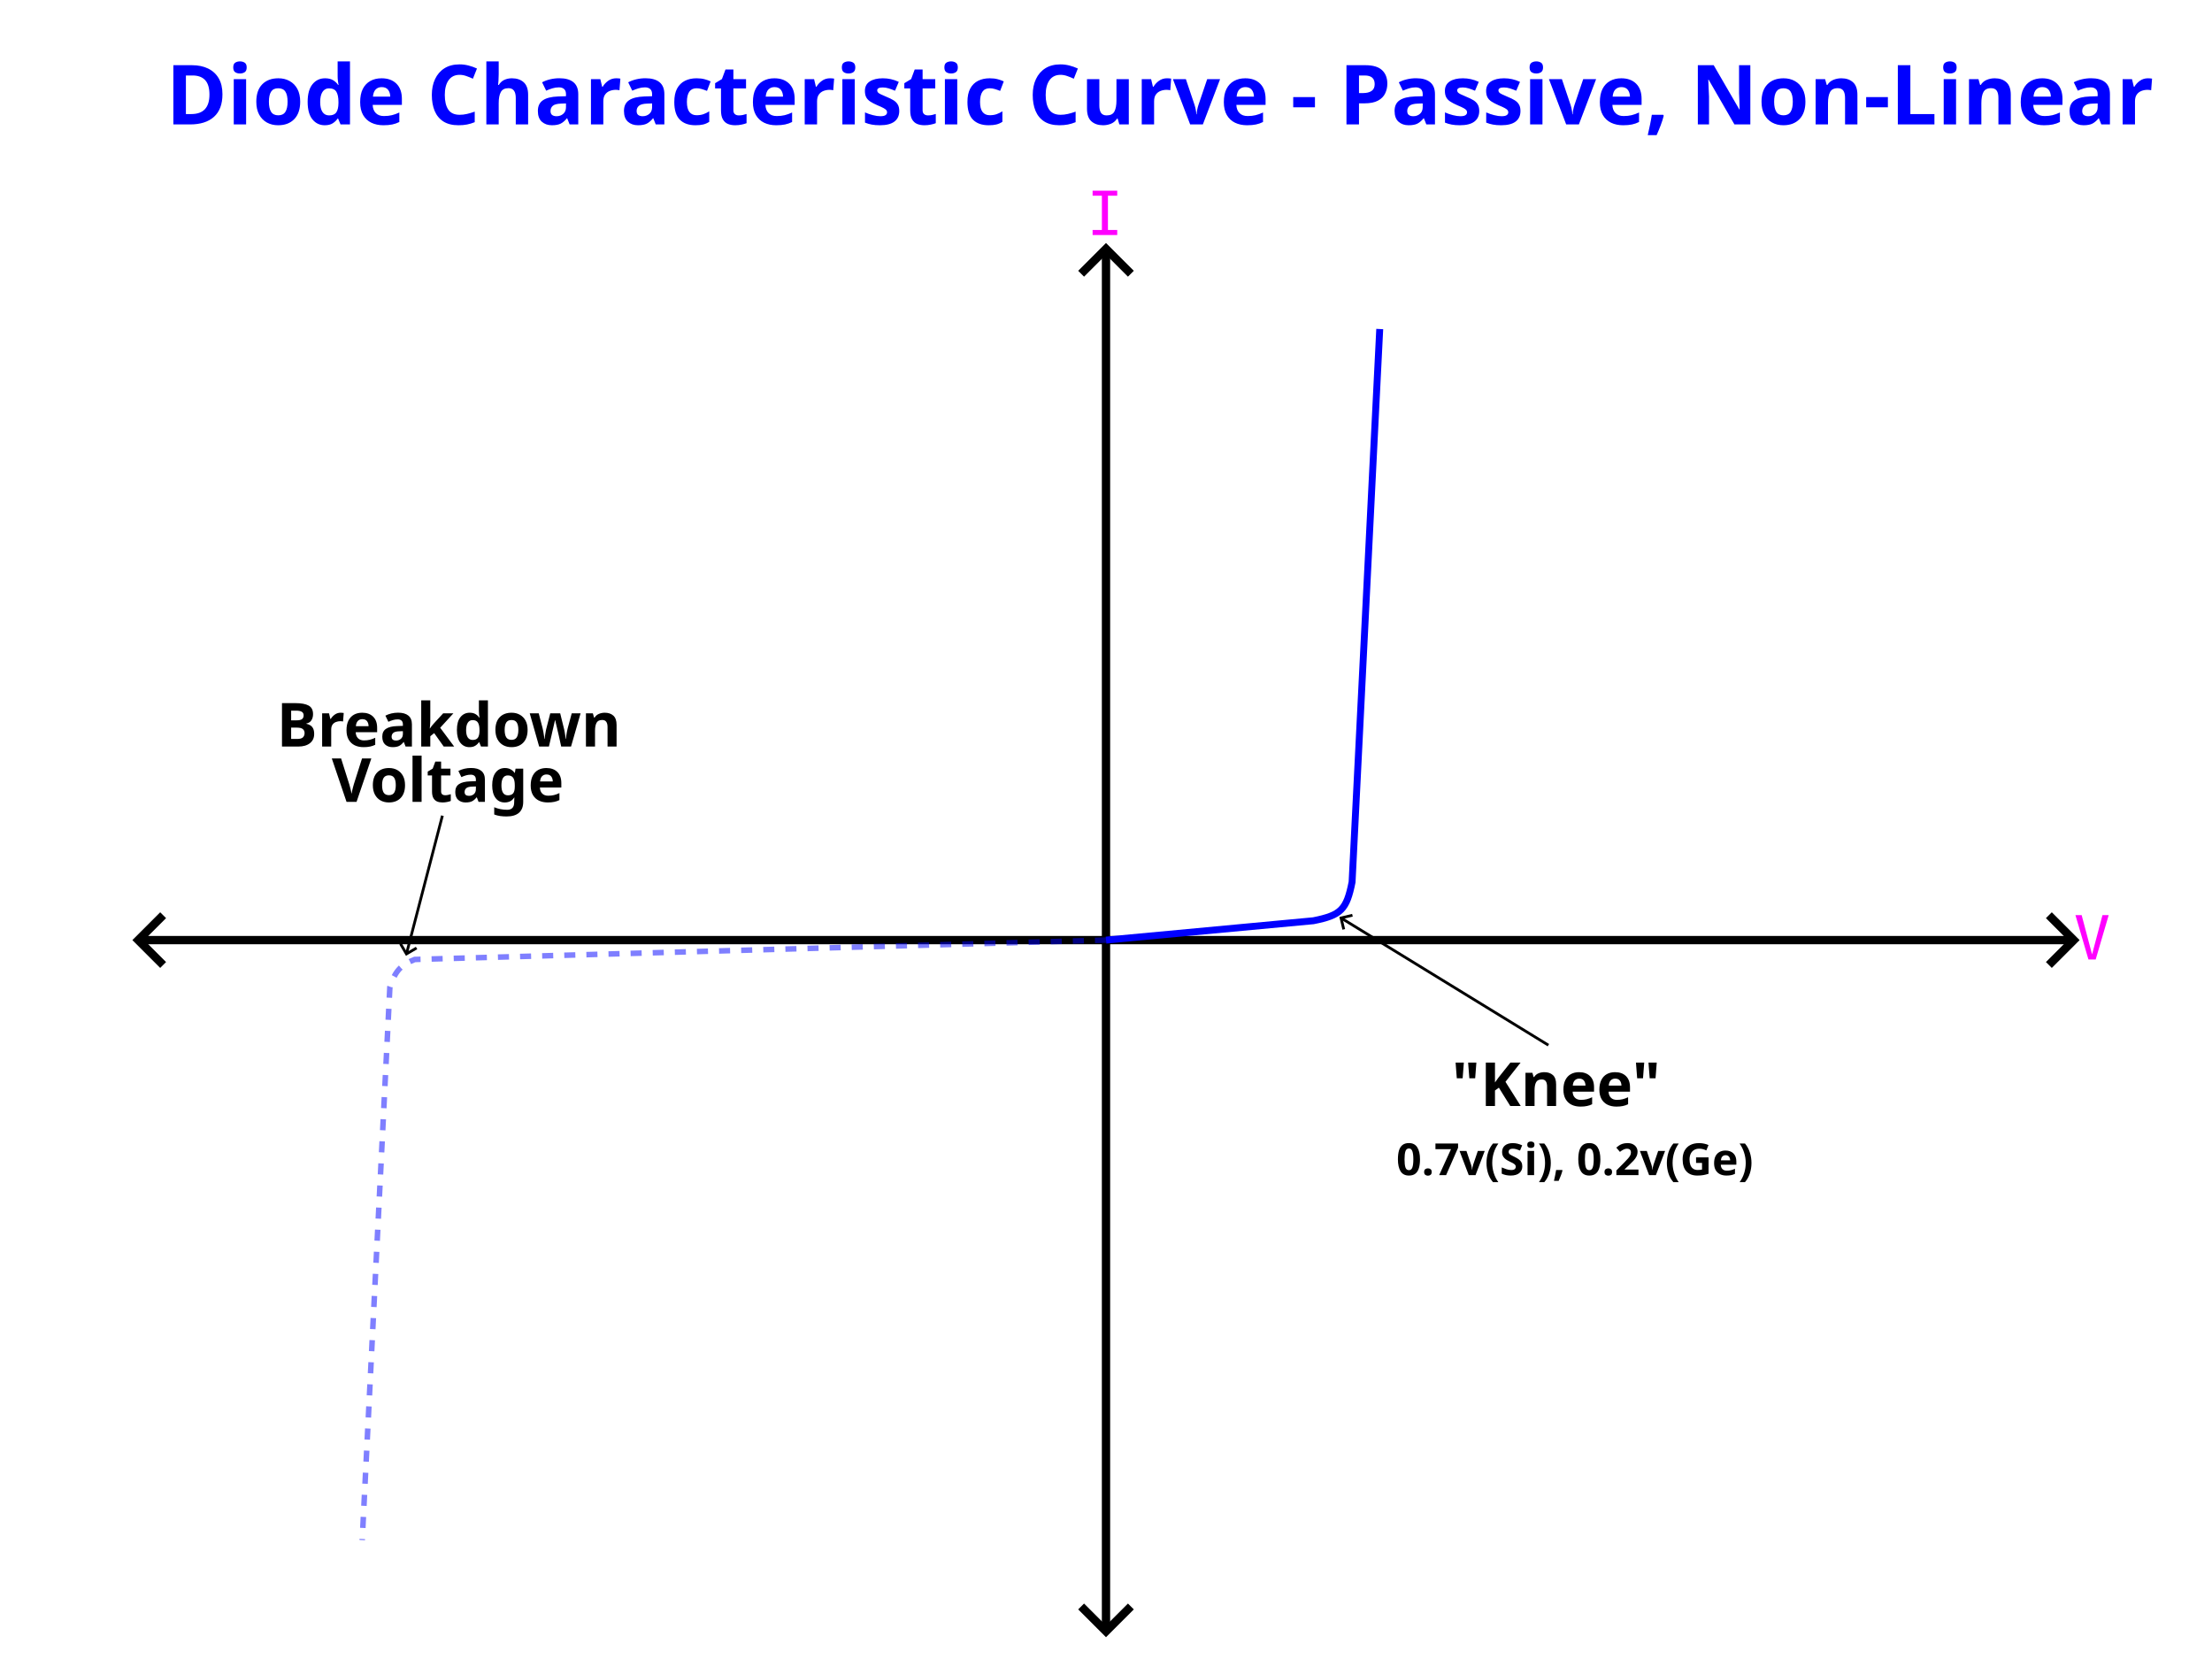
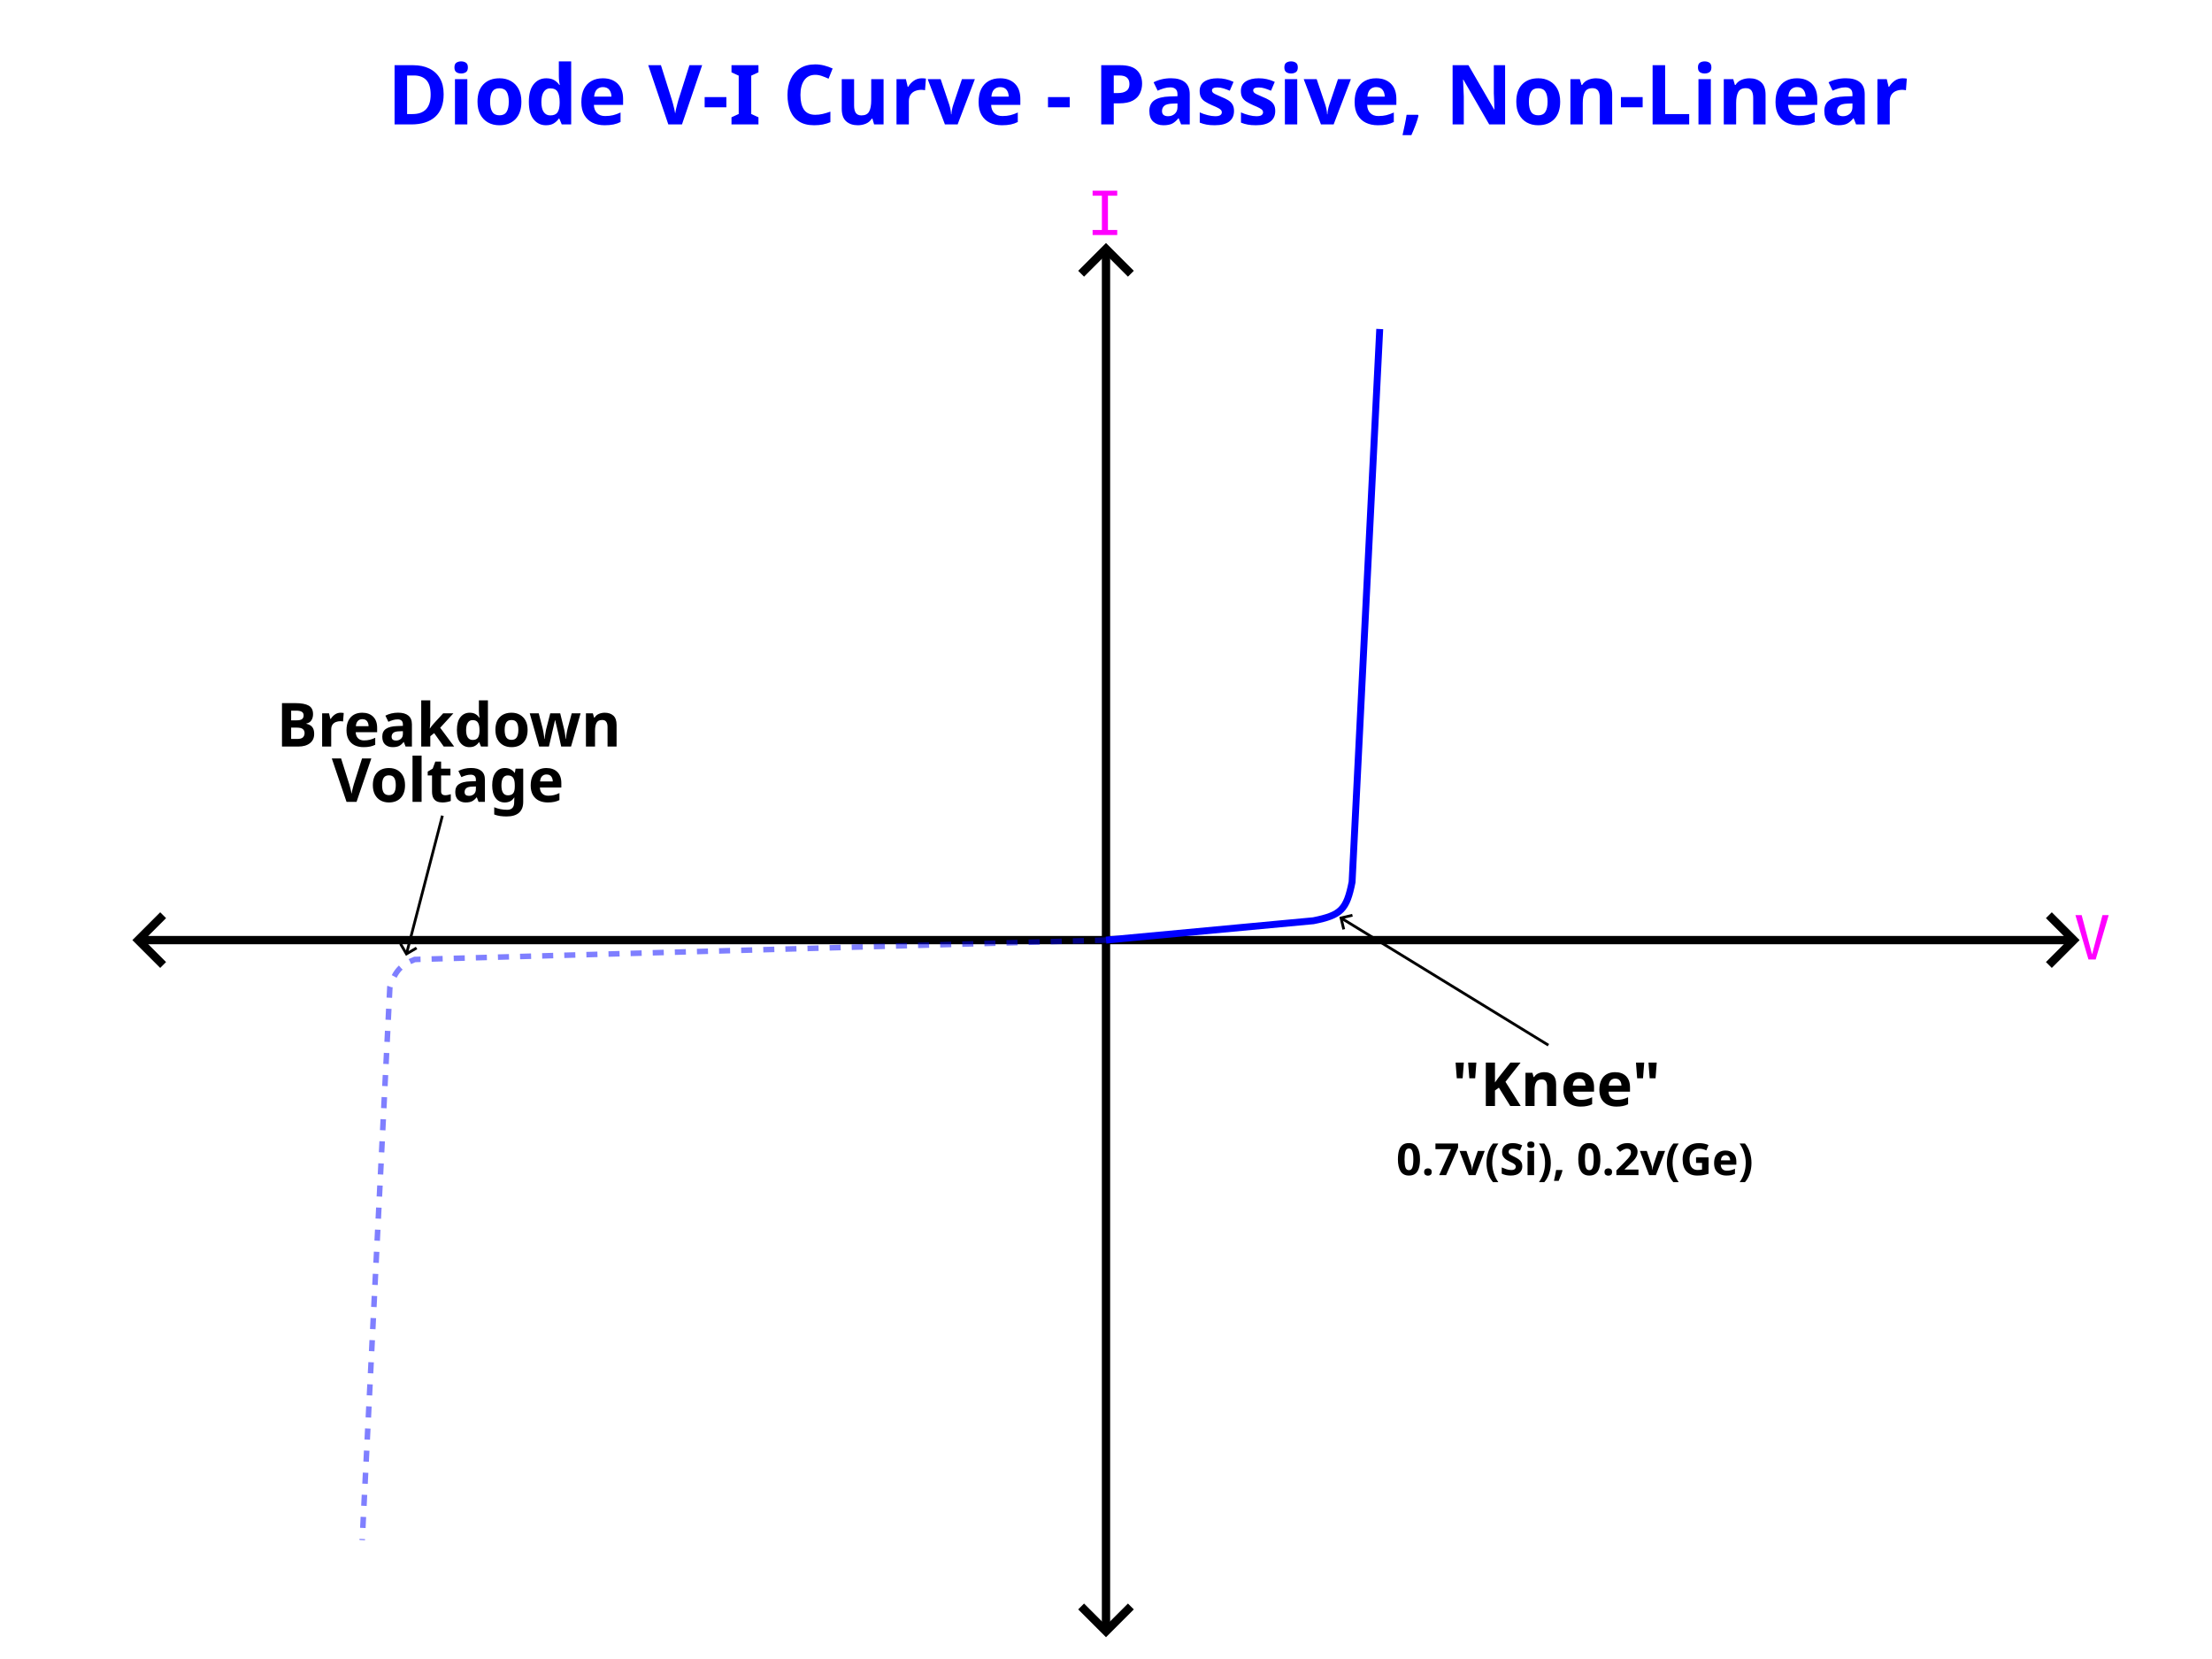
<svg xmlns="http://www.w3.org/2000/svg" xmlns:xlink="http://www.w3.org/1999/xlink" id="svg1" version="1.1" viewBox="0 0 800 600" width="800" height="600" preserveAspectRatio="xMidYMid" fill-rule="evenodd">
  <defs>
    <text id="headline" font-family="Ubuntu" font-size="30" font-weight="bold" fill="#0000ff">
-       <tspan x="60" y="0">Diode Characteristic Curve - Passive, Non-Linear</tspan>
+       <tspan x="60" y="0">Diode V-I Curve - Passive, Non-Linear</tspan>
    </text>
    <marker id="arrow_head" style="overflow:visible" viewBox="0 0 4 6" markerWidth="4" markerHeight="6" refX="left" refY="center" orient="auto-start-reverse" preserveAspectRatio="xMidYMid">
      <path style="fill:none;stroke:context-stroke;stroke-width:1;stroke-linecap:butt" d="M -3,-3 L 0,0 L -3,3">
            </path>
    </marker>
    <g id="coordinate_system">
      <path d="m 0,300 h 700" style="fill:none;stroke:#000000;stroke-width:3;stroke-opacity:1;marker-start:url(#arrow_head);marker-end:url(#arrow_head)">
            </path>
      <path d="m 350,50 v 500" style="fill:none;stroke:#000000;stroke-width:3;stroke-opacity:1;marker-end:url(#arrow_head);marker-start:url(#arrow_head)">
            </path>
      <text x="700" y="307" font-family="monospace" font-size="22" font-weight="norm" fill="#ff00ff">
        <tspan>V</tspan>
      </text>
      <text x="343" y="45" font-family="monospace" font-size="22" font-weight="norm" fill="#ff00ff">
        <tspan>I</tspan>
      </text>
    </g>
    <path id="curve" d="m 0,0 l 75,-7 c 10,-2 12,-4 14,-14 l 10,-200" style="fill:none;stroke:#0000ff;stroke-width:2.5;stroke-opacity:1">
        </path>
    <path id="curve2" d="m 0,0 l -250,7 c -5,2 -7,4 -9,10 l -10,200" style="fill:none;stroke:#0000ff;stroke-width:2;stroke-opacity:0.5;stroke-dasharray:4 4">
        </path>
  </defs>
  <g id="page1">
    <g id="layer1" style="display:inline">
      <rect x="0" y="0" width="800" height="600" fill="white">
            </rect>
    </g>
    <g id="layer2" style="display:inline">
-       <use xlink:href="#headline" x="0" y="45" />
+       <use xlink:href="#headline" x="80" y="45" />
      <use xlink:href="#coordinate_system" x="50" y="40" />
      <use xlink:href="#curve" x="400" y="340" />
      <use xlink:href="#curve2" x="400" y="340" />
      <text font-family="Ubuntu" font-size="22" font-weight="bold" fill="#000000">
        <tspan x="525" y="400">"Knee"</tspan>
      </text>
      <text font-family="Ubuntu" font-size="16" font-weight="bold" fill="#000000">
        <tspan x="505" y="425">0.7v(Si), 0.2v(Ge)</tspan>
      </text>
      <text font-family="Ubuntu" font-size="22" font-weight="bold" fill="#000000">
        <tspan x="100" y="270">Breakdown</tspan>
        <tspan x="120" y="290">Voltage</tspan>
      </text>
      <path d="m 160,295 l -13,50" style="fill:none;stroke:#000000;stroke-width:1;stroke-opacity:1;marker-end:url(#arrow_head)">
            </path>
      <path d="m 560,378 l -75,-46" style="fill:none;stroke:#000000;stroke-width:1;stroke-opacity:1;marker-end:url(#arrow_head)">
            </path>
    </g>
  </g>
</svg>
